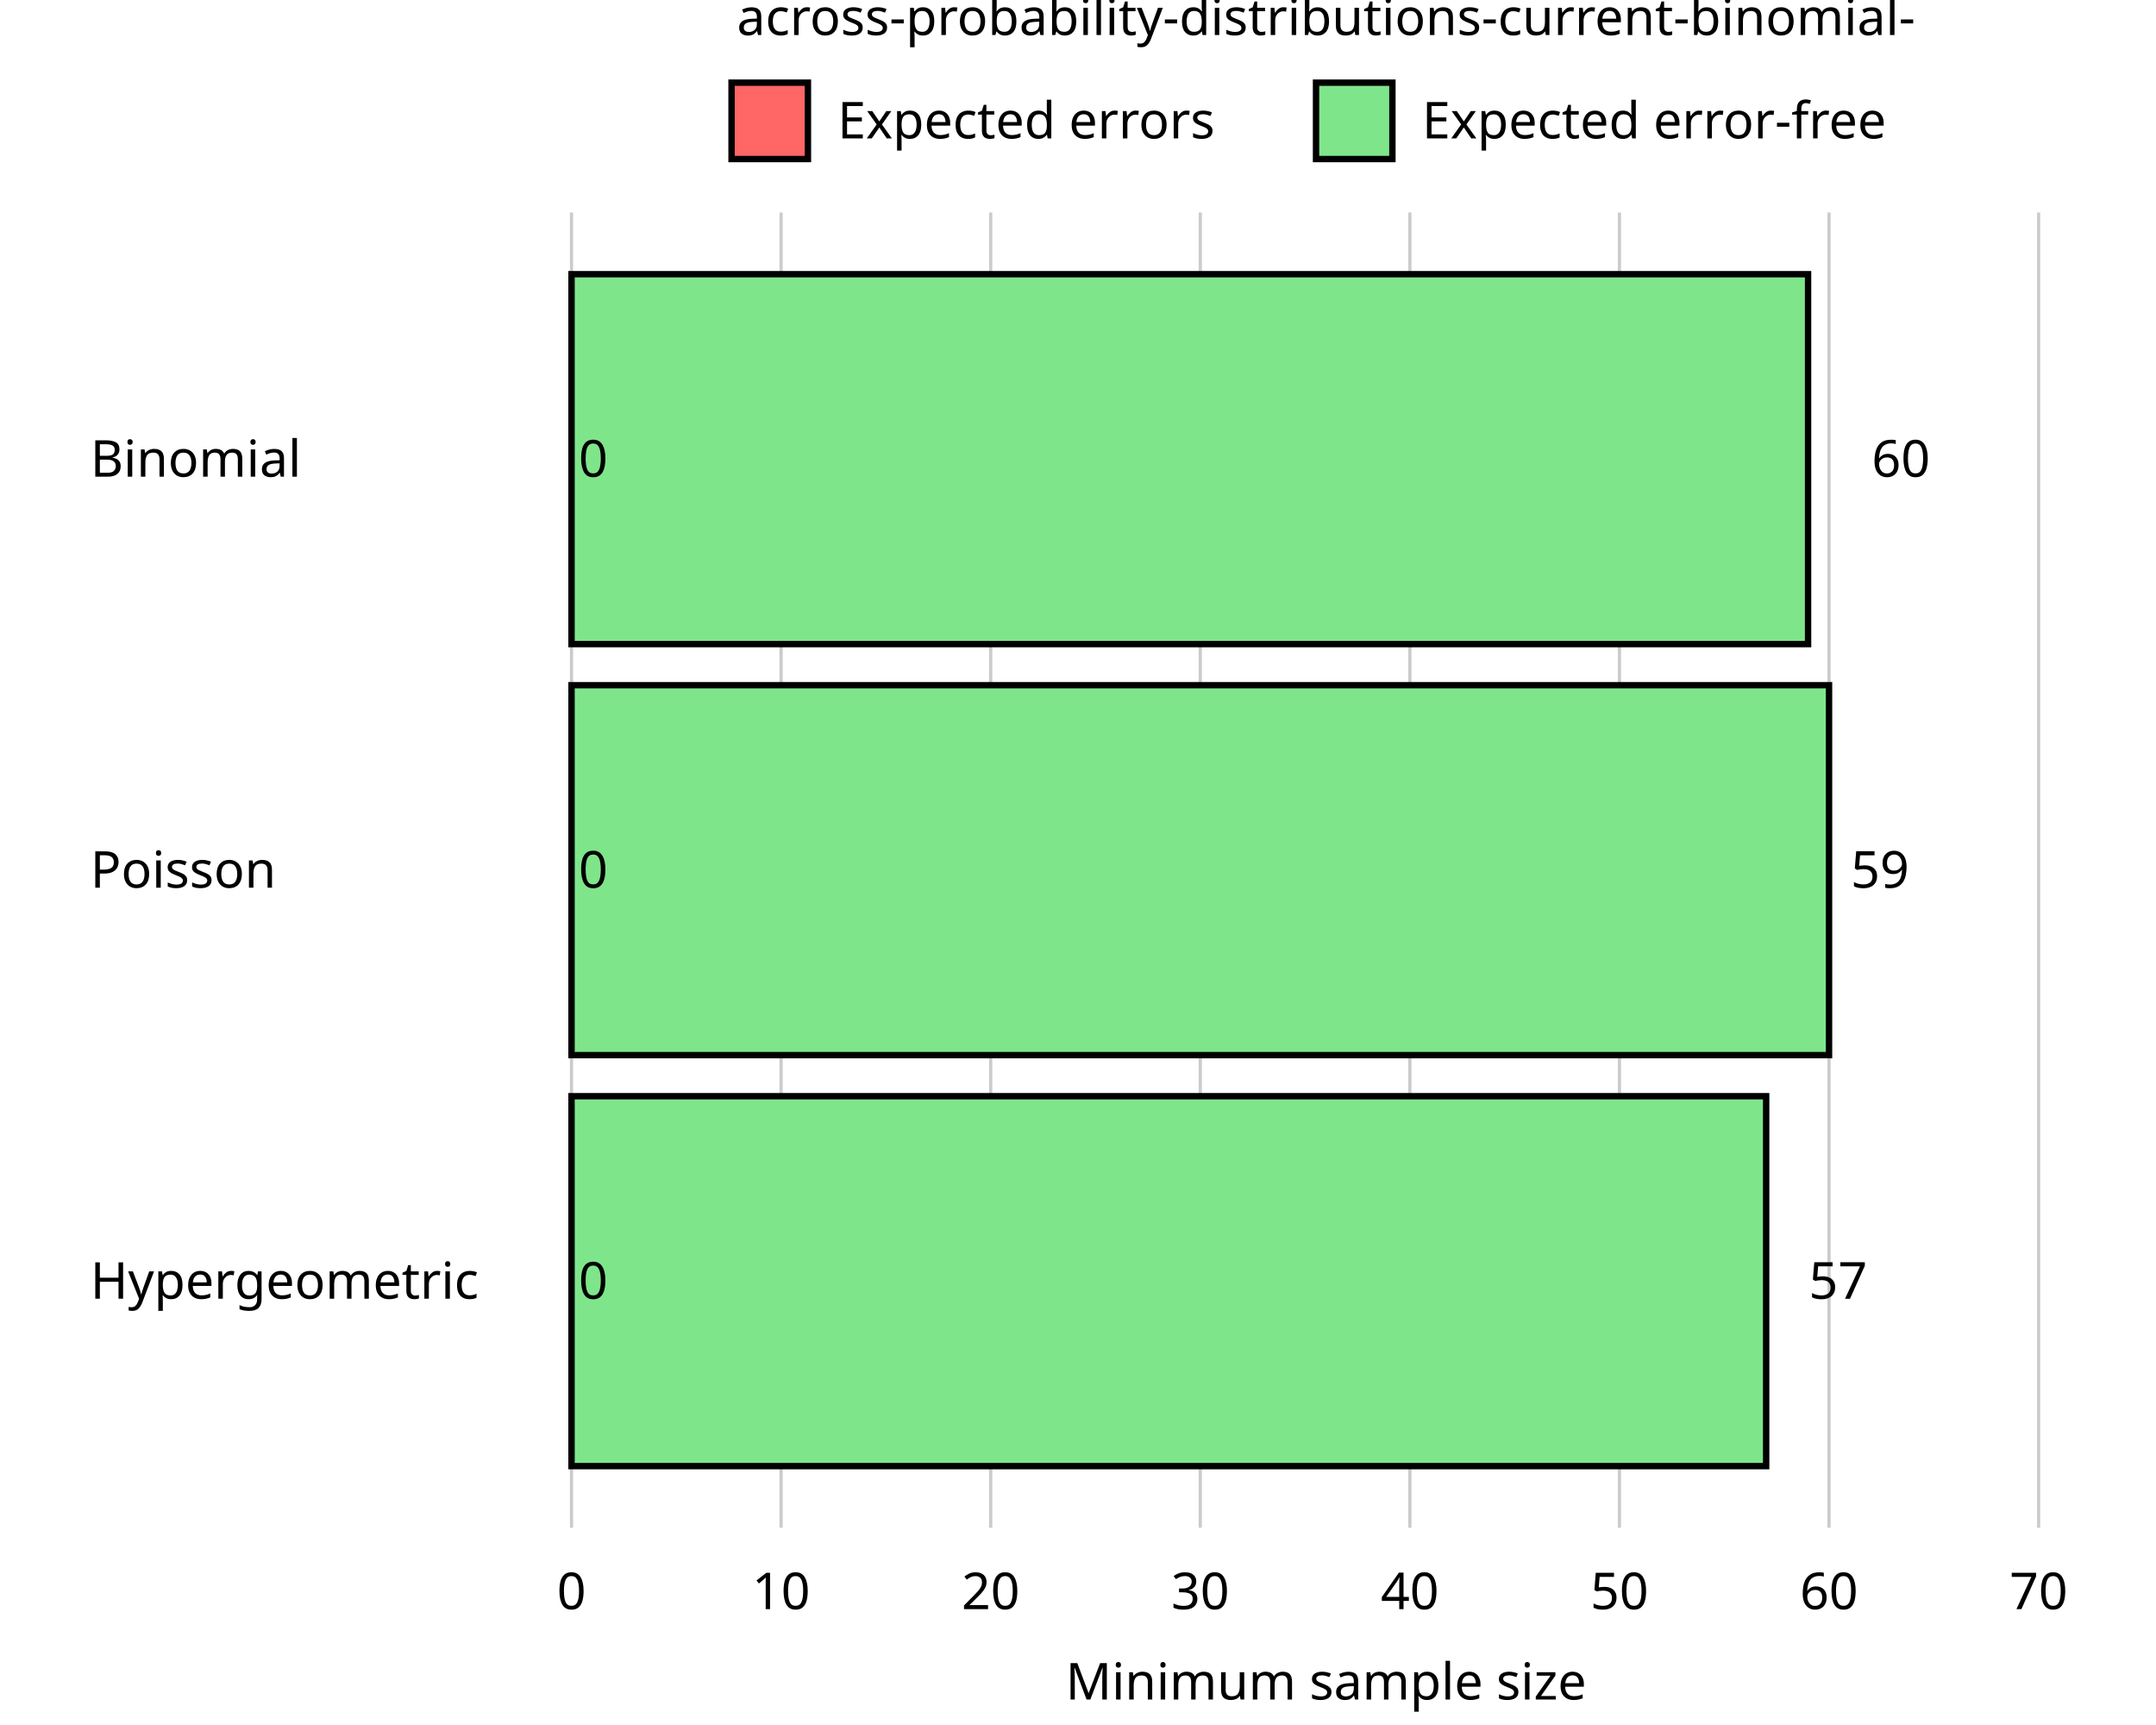
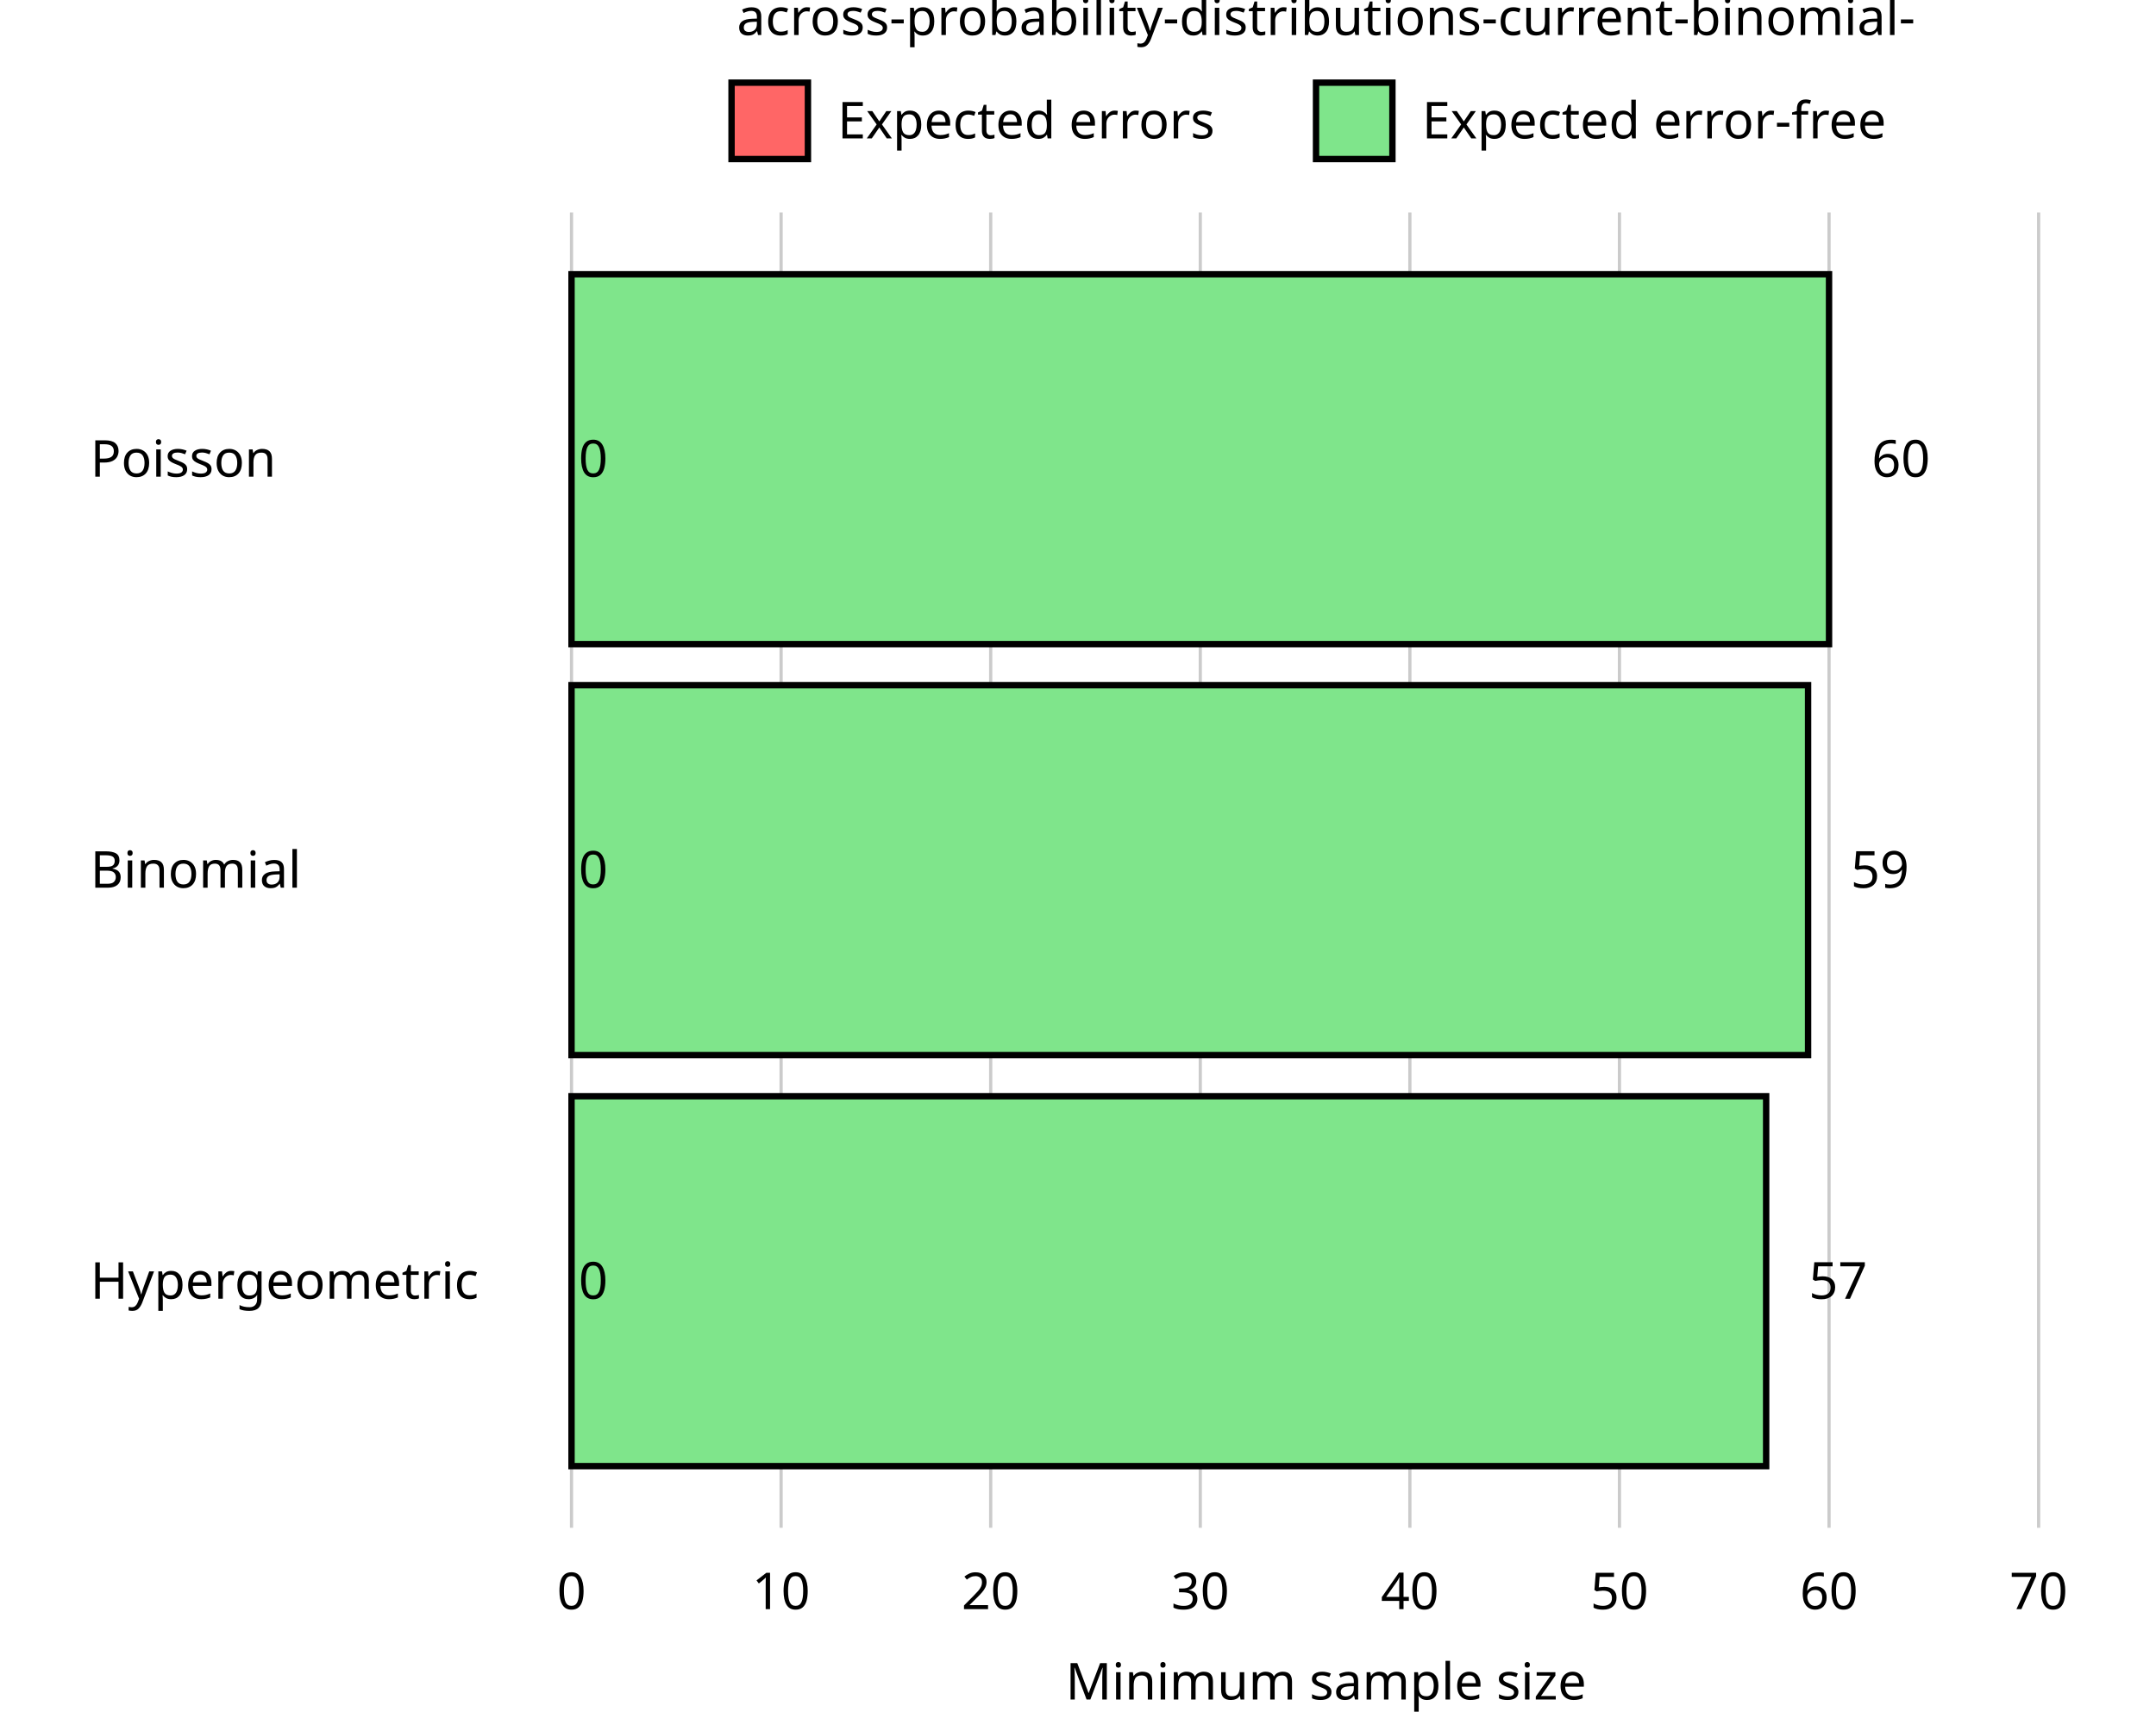
<svg xmlns="http://www.w3.org/2000/svg" class="svglite" data-engine-version="2.0" width="720.00pt" height="576.00pt" viewBox="0 0 720.00 576.00">
  <defs>
    <style type="text/css">
    .svglite line, .svglite polyline, .svglite polygon, .svglite path, .svglite rect, .svglite circle {
      fill: none;
      stroke: #000000;
      stroke-linecap: round;
      stroke-linejoin: round;
      stroke-miterlimit: 10.00;
    }
  </style>
  </defs>
  <rect width="100%" height="100%" style="stroke: none; fill: #FFFFFF;" />
  <defs>
    <clipPath id="cpMC4wMHw3MjAuMDB8MC4wMHw1NzYuMDA=">
      <rect x="0.00" y="0.00" width="720.00" height="576.00" />
    </clipPath>
  </defs>
  <g clip-path="url(#cpMC4wMHw3MjAuMDB8MC4wMHw1NzYuMDA=)">
    <rect x="0.00" y="0.00" width="720.00" height="576.00" style="stroke-width: 10.67; stroke: none;" />
  </g>
  <defs>
    <clipPath id="cpMTY1LjY2fDcyMC4wMHw3MC45N3w1MTAuMTQ=">
      <rect x="165.66" y="70.97" width="554.34" height="439.17" />
    </clipPath>
  </defs>
  <g clip-path="url(#cpMTY1LjY2fDcyMC4wMHw3MC45N3w1MTAuMTQ=)">
    <rect x="165.66" y="70.97" width="554.34" height="439.17" style="stroke-width: 10.67; stroke: none;" />
    <polyline points="190.86,510.14 190.86,70.97 " style="stroke-width: 1.07; stroke: #CBCBCB; stroke-linecap: butt;" />
    <polyline points="260.85,510.14 260.85,70.97 " style="stroke-width: 1.07; stroke: #CBCBCB; stroke-linecap: butt;" />
    <polyline points="330.84,510.14 330.84,70.97 " style="stroke-width: 1.07; stroke: #CBCBCB; stroke-linecap: butt;" />
    <polyline points="400.84,510.14 400.84,70.97 " style="stroke-width: 1.07; stroke: #CBCBCB; stroke-linecap: butt;" />
    <polyline points="470.83,510.14 470.83,70.97 " style="stroke-width: 1.07; stroke: #CBCBCB; stroke-linecap: butt;" />
    <polyline points="540.82,510.14 540.82,70.97 " style="stroke-width: 1.07; stroke: #CBCBCB; stroke-linecap: butt;" />
    <polyline points="610.81,510.14 610.81,70.97 " style="stroke-width: 1.07; stroke: #CBCBCB; stroke-linecap: butt;" />
    <polyline points="680.80,510.14 680.80,70.97 " style="stroke-width: 1.07; stroke: #CBCBCB; stroke-linecap: butt;" />
-     <rect x="190.86" y="228.80" width="419.95" height="123.52" style="stroke-width: 2.13; stroke-linecap: square; stroke-linejoin: miter; fill: #7FE58B;" />
-     <rect x="190.86" y="91.56" width="412.95" height="123.52" style="stroke-width: 2.13; stroke-linecap: square; stroke-linejoin: miter; fill: #7FE58B;" />
+     <rect x="190.86" y="91.56" width="419.95" height="123.52" style="stroke-width: 2.13; stroke-linecap: square; stroke-linejoin: miter; fill: #7FE58B;" />
+     <rect x="190.86" y="228.80" width="412.95" height="123.52" style="stroke-width: 2.13; stroke-linecap: square; stroke-linejoin: miter; fill: #7FE58B;" />
    <rect x="190.86" y="366.04" width="398.95" height="123.52" style="stroke-width: 2.13; stroke-linecap: square; stroke-linejoin: miter; fill: #7FE58B;" />
+     <rect x="190.86" y="91.56" width="0.00" height="123.52" style="stroke-width: 2.13; stroke-linecap: square; stroke-linejoin: miter; fill: #FF6666;" />
    <rect x="190.86" y="228.80" width="0.00" height="123.52" style="stroke-width: 2.13; stroke-linecap: square; stroke-linejoin: miter; fill: #FF6666;" />
-     <rect x="190.86" y="91.56" width="0.00" height="123.52" style="stroke-width: 2.13; stroke-linecap: square; stroke-linejoin: miter; fill: #FF6666;" />
    <rect x="190.86" y="366.04" width="0.00" height="123.52" style="stroke-width: 2.13; stroke-linecap: square; stroke-linejoin: miter; fill: #FF6666;" />
    <text x="193.23" y="159.19" style="font-size: 17.07px; font-family: sans;" textLength="9.50px" lengthAdjust="spacingAndGlyphs">0</text>
    <text x="193.23" y="296.43" style="font-size: 17.07px; font-family: sans;" textLength="9.50px" lengthAdjust="spacingAndGlyphs">0</text>
    <text x="193.23" y="433.67" style="font-size: 17.07px; font-family: sans;" textLength="9.50px" lengthAdjust="spacingAndGlyphs">0</text>
    <text x="625.06" y="159.19" style="font-size: 17.07px; font-family: sans;" textLength="18.99px" lengthAdjust="spacingAndGlyphs">60</text>
    <text x="618.06" y="296.43" style="font-size: 17.07px; font-family: sans;" textLength="18.99px" lengthAdjust="spacingAndGlyphs">59</text>
    <text x="604.06" y="433.67" style="font-size: 17.07px; font-family: sans;" textLength="18.99px" lengthAdjust="spacingAndGlyphs">57</text>
    <rect x="165.66" y="70.97" width="554.34" height="439.17" style="stroke-width: 0.00; stroke: none;" />
  </g>
  <g clip-path="url(#cpMC4wMHw3MjAuMDB8MC4wMHw1NzYuMDA=)">
    <polyline points="165.66,510.14 165.66,70.97 " style="stroke-width: 0.00; stroke: none; stroke-linecap: butt;" />
    <text x="30.17" y="433.65" style="font-size: 17.00px; font-family: sans;" textLength="120.01px" lengthAdjust="spacingAndGlyphs">Hypergeometric</text>
-     <text x="30.17" y="296.41" style="font-size: 17.00px; font-family: sans;" textLength="60.50px" lengthAdjust="spacingAndGlyphs">Poisson</text>
-     <text x="30.17" y="159.17" style="font-size: 17.00px; font-family: sans;" textLength="65.20px" lengthAdjust="spacingAndGlyphs">Binomial</text>
+     <text x="30.17" y="296.41" style="font-size: 17.00px; font-family: sans;" textLength="65.20px" lengthAdjust="spacingAndGlyphs">Binomial</text>
+     <text x="30.17" y="159.17" style="font-size: 17.00px; font-family: sans;" textLength="60.50px" lengthAdjust="spacingAndGlyphs">Poisson</text>
    <polyline points="165.66,510.14 720.00,510.14 " style="stroke-width: 0.00; stroke: none; stroke-linecap: butt;" />
    <text x="190.86" y="537.32" text-anchor="middle" style="font-size: 17.00px; font-family: sans;" textLength="9.46px" lengthAdjust="spacingAndGlyphs">0</text>
    <text x="260.85" y="537.32" text-anchor="middle" style="font-size: 17.00px; font-family: sans;" textLength="18.91px" lengthAdjust="spacingAndGlyphs">10</text>
    <text x="330.84" y="537.32" text-anchor="middle" style="font-size: 17.00px; font-family: sans;" textLength="18.91px" lengthAdjust="spacingAndGlyphs">20</text>
    <text x="400.84" y="537.32" text-anchor="middle" style="font-size: 17.00px; font-family: sans;" textLength="18.91px" lengthAdjust="spacingAndGlyphs">30</text>
    <text x="470.83" y="537.32" text-anchor="middle" style="font-size: 17.00px; font-family: sans;" textLength="18.91px" lengthAdjust="spacingAndGlyphs">40</text>
    <text x="540.82" y="537.32" text-anchor="middle" style="font-size: 17.00px; font-family: sans;" textLength="18.91px" lengthAdjust="spacingAndGlyphs">50</text>
    <text x="610.81" y="537.32" text-anchor="middle" style="font-size: 17.00px; font-family: sans;" textLength="18.91px" lengthAdjust="spacingAndGlyphs">60</text>
    <text x="680.80" y="537.32" text-anchor="middle" style="font-size: 17.00px; font-family: sans;" textLength="18.91px" lengthAdjust="spacingAndGlyphs">70</text>
    <text x="442.83" y="567.49" text-anchor="middle" style="font-size: 17.00px; font-family: sans;" textLength="163.47px" lengthAdjust="spacingAndGlyphs">Minimum sample size</text>
    <rect x="228.93" y="20.71" width="427.80" height="39.31" style="stroke-width: 0.75; stroke: none;" />
    <rect x="228.93" y="20.71" width="427.80" height="39.31" style="stroke-width: 10.67; stroke: none;" />
    <rect x="242.88" y="26.19" width="28.35" height="28.35" style="stroke-width: 10.67; stroke: none;" />
    <rect x="244.30" y="27.60" width="25.51" height="25.51" style="stroke-width: 2.13; stroke-linecap: square; stroke-linejoin: miter; fill: #FF6666;" />
    <rect x="438.08" y="26.19" width="28.35" height="28.35" style="stroke-width: 10.67; stroke: none;" />
    <rect x="439.49" y="27.60" width="25.51" height="25.51" style="stroke-width: 2.13; stroke-linecap: square; stroke-linejoin: miter; fill: #7FE58B;" />
    <text x="279.70" y="46.21" style="font-size: 17.00px; font-family: sans;" textLength="120.02px" lengthAdjust="spacingAndGlyphs">Expected errors</text>
    <text x="474.89" y="46.21" style="font-size: 17.00px; font-family: sans;" textLength="146.47px" lengthAdjust="spacingAndGlyphs">Expected error-free</text>
    <text x="442.83" y="11.70" text-anchor="middle" style="font-size: 17.00px; font-family: sans;" textLength="362.83px" lengthAdjust="spacingAndGlyphs">across-probability-distributions-current-binomial-</text>
  </g>
</svg>
